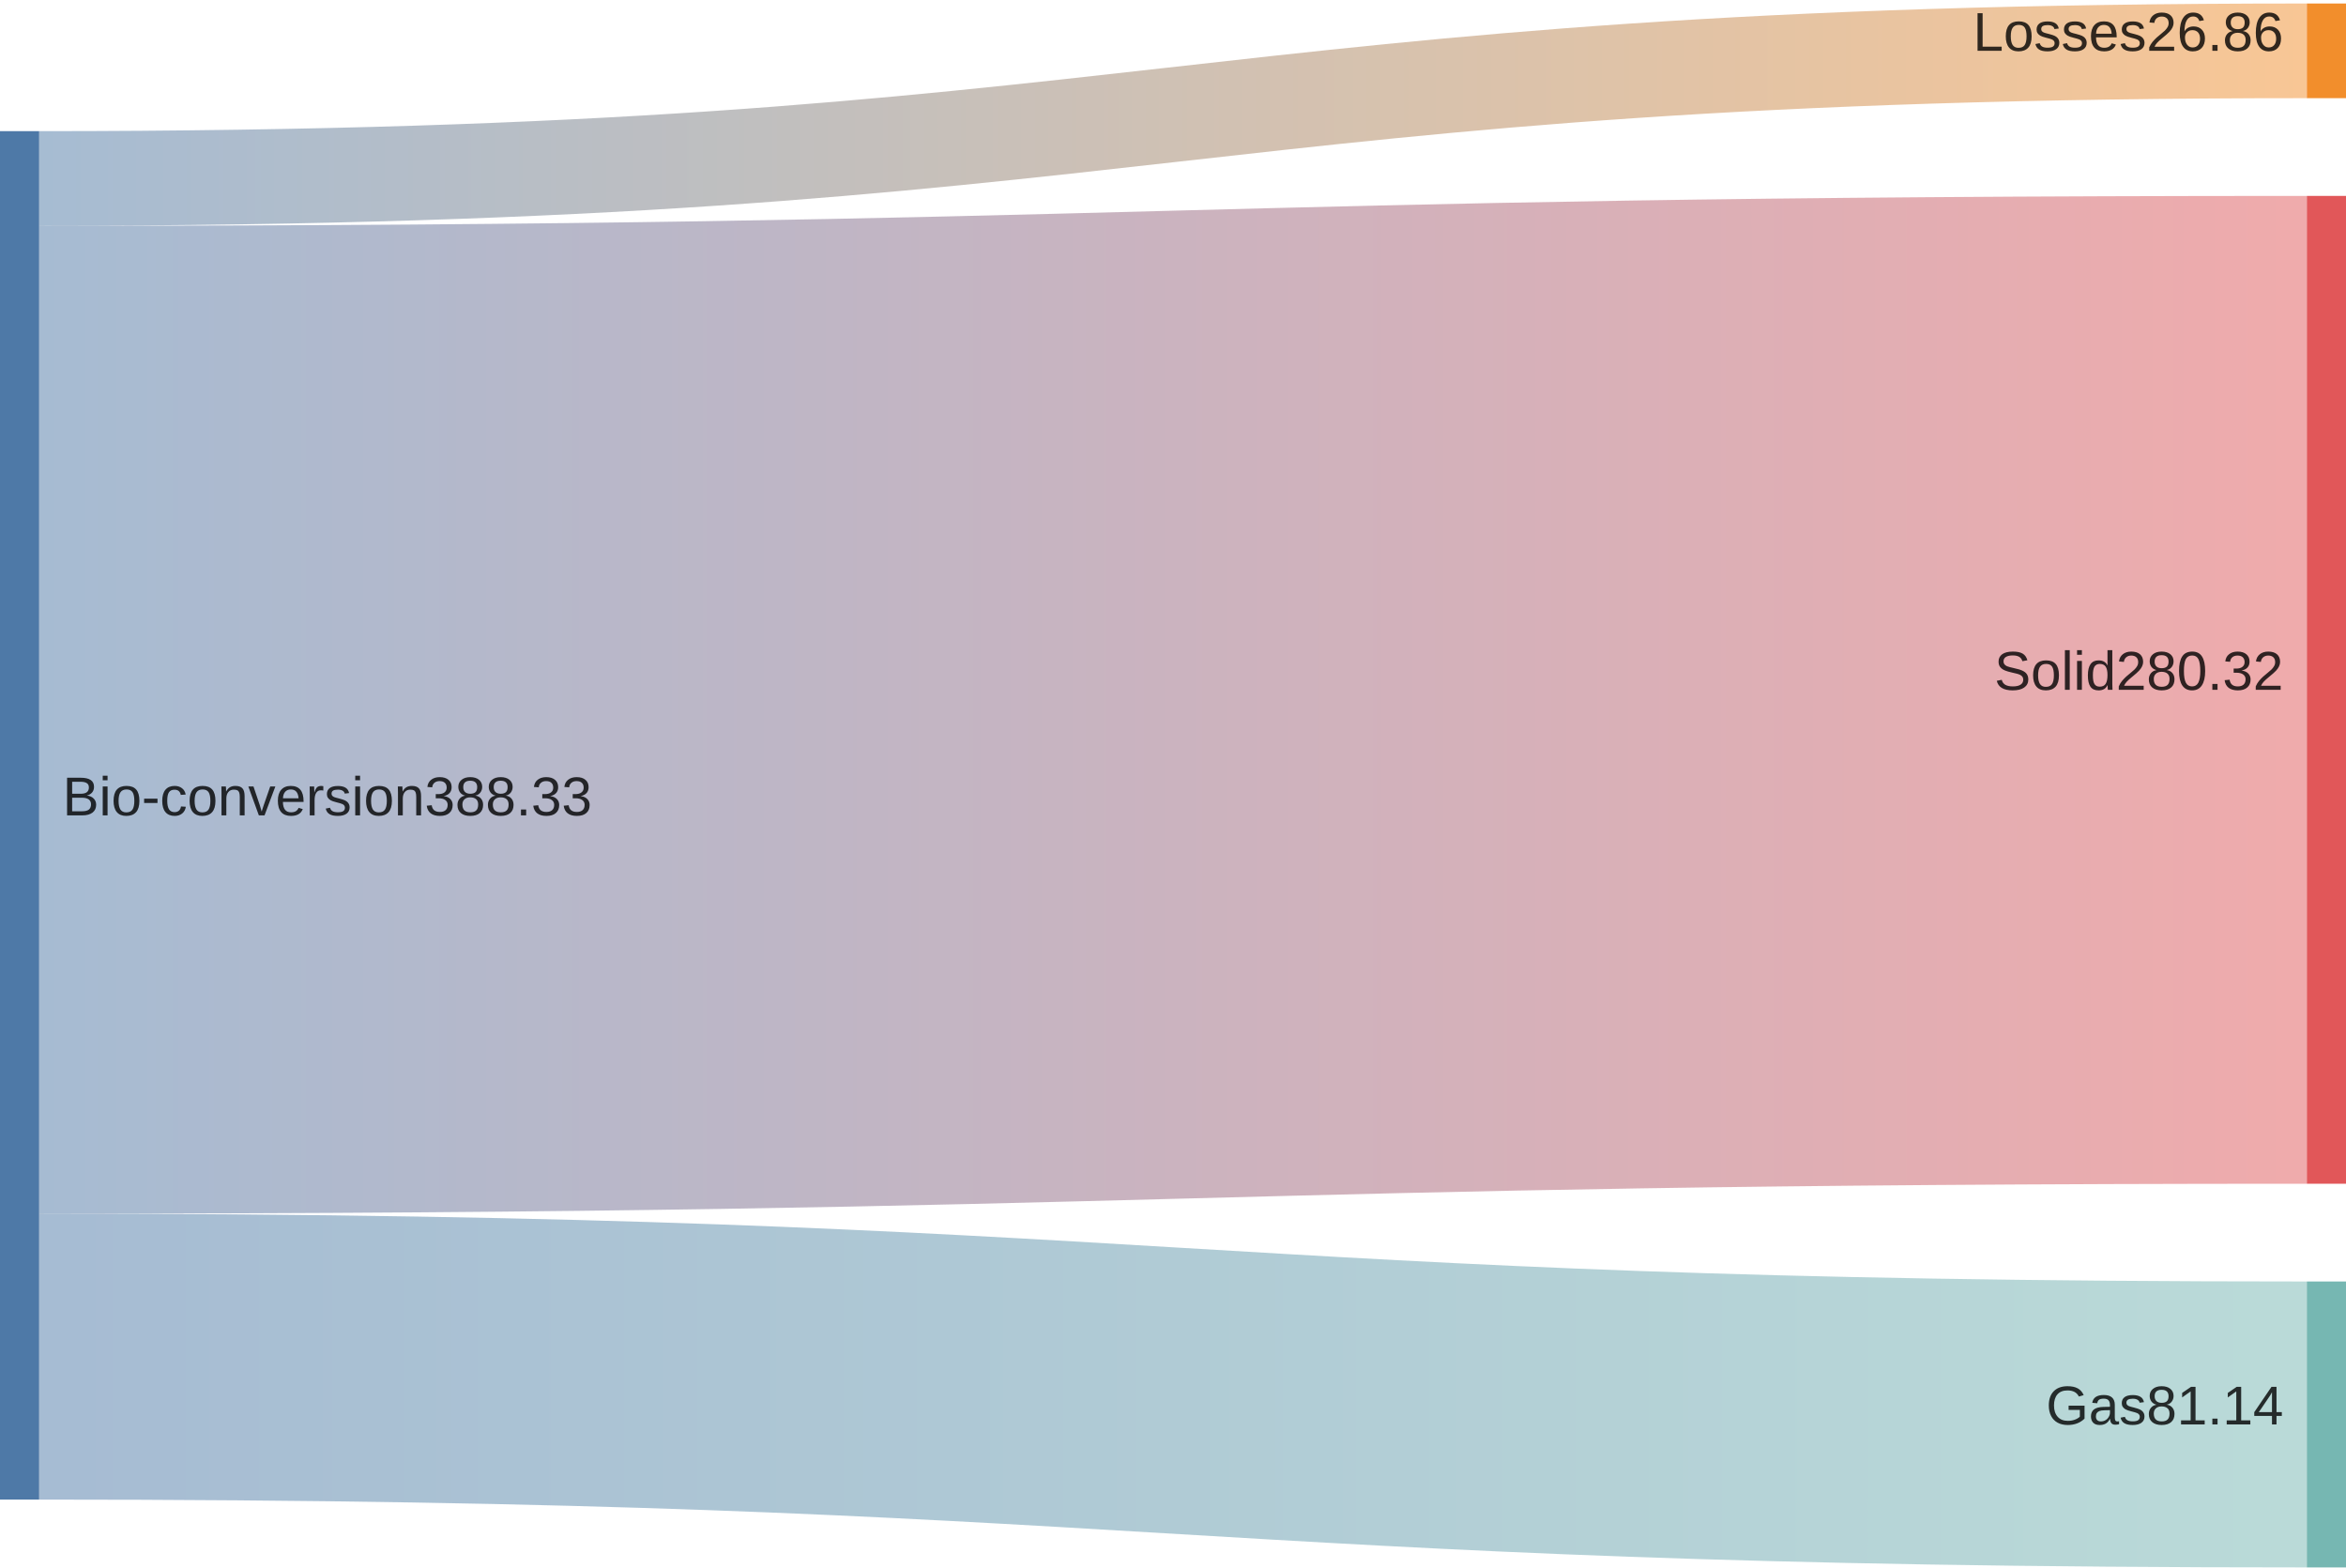
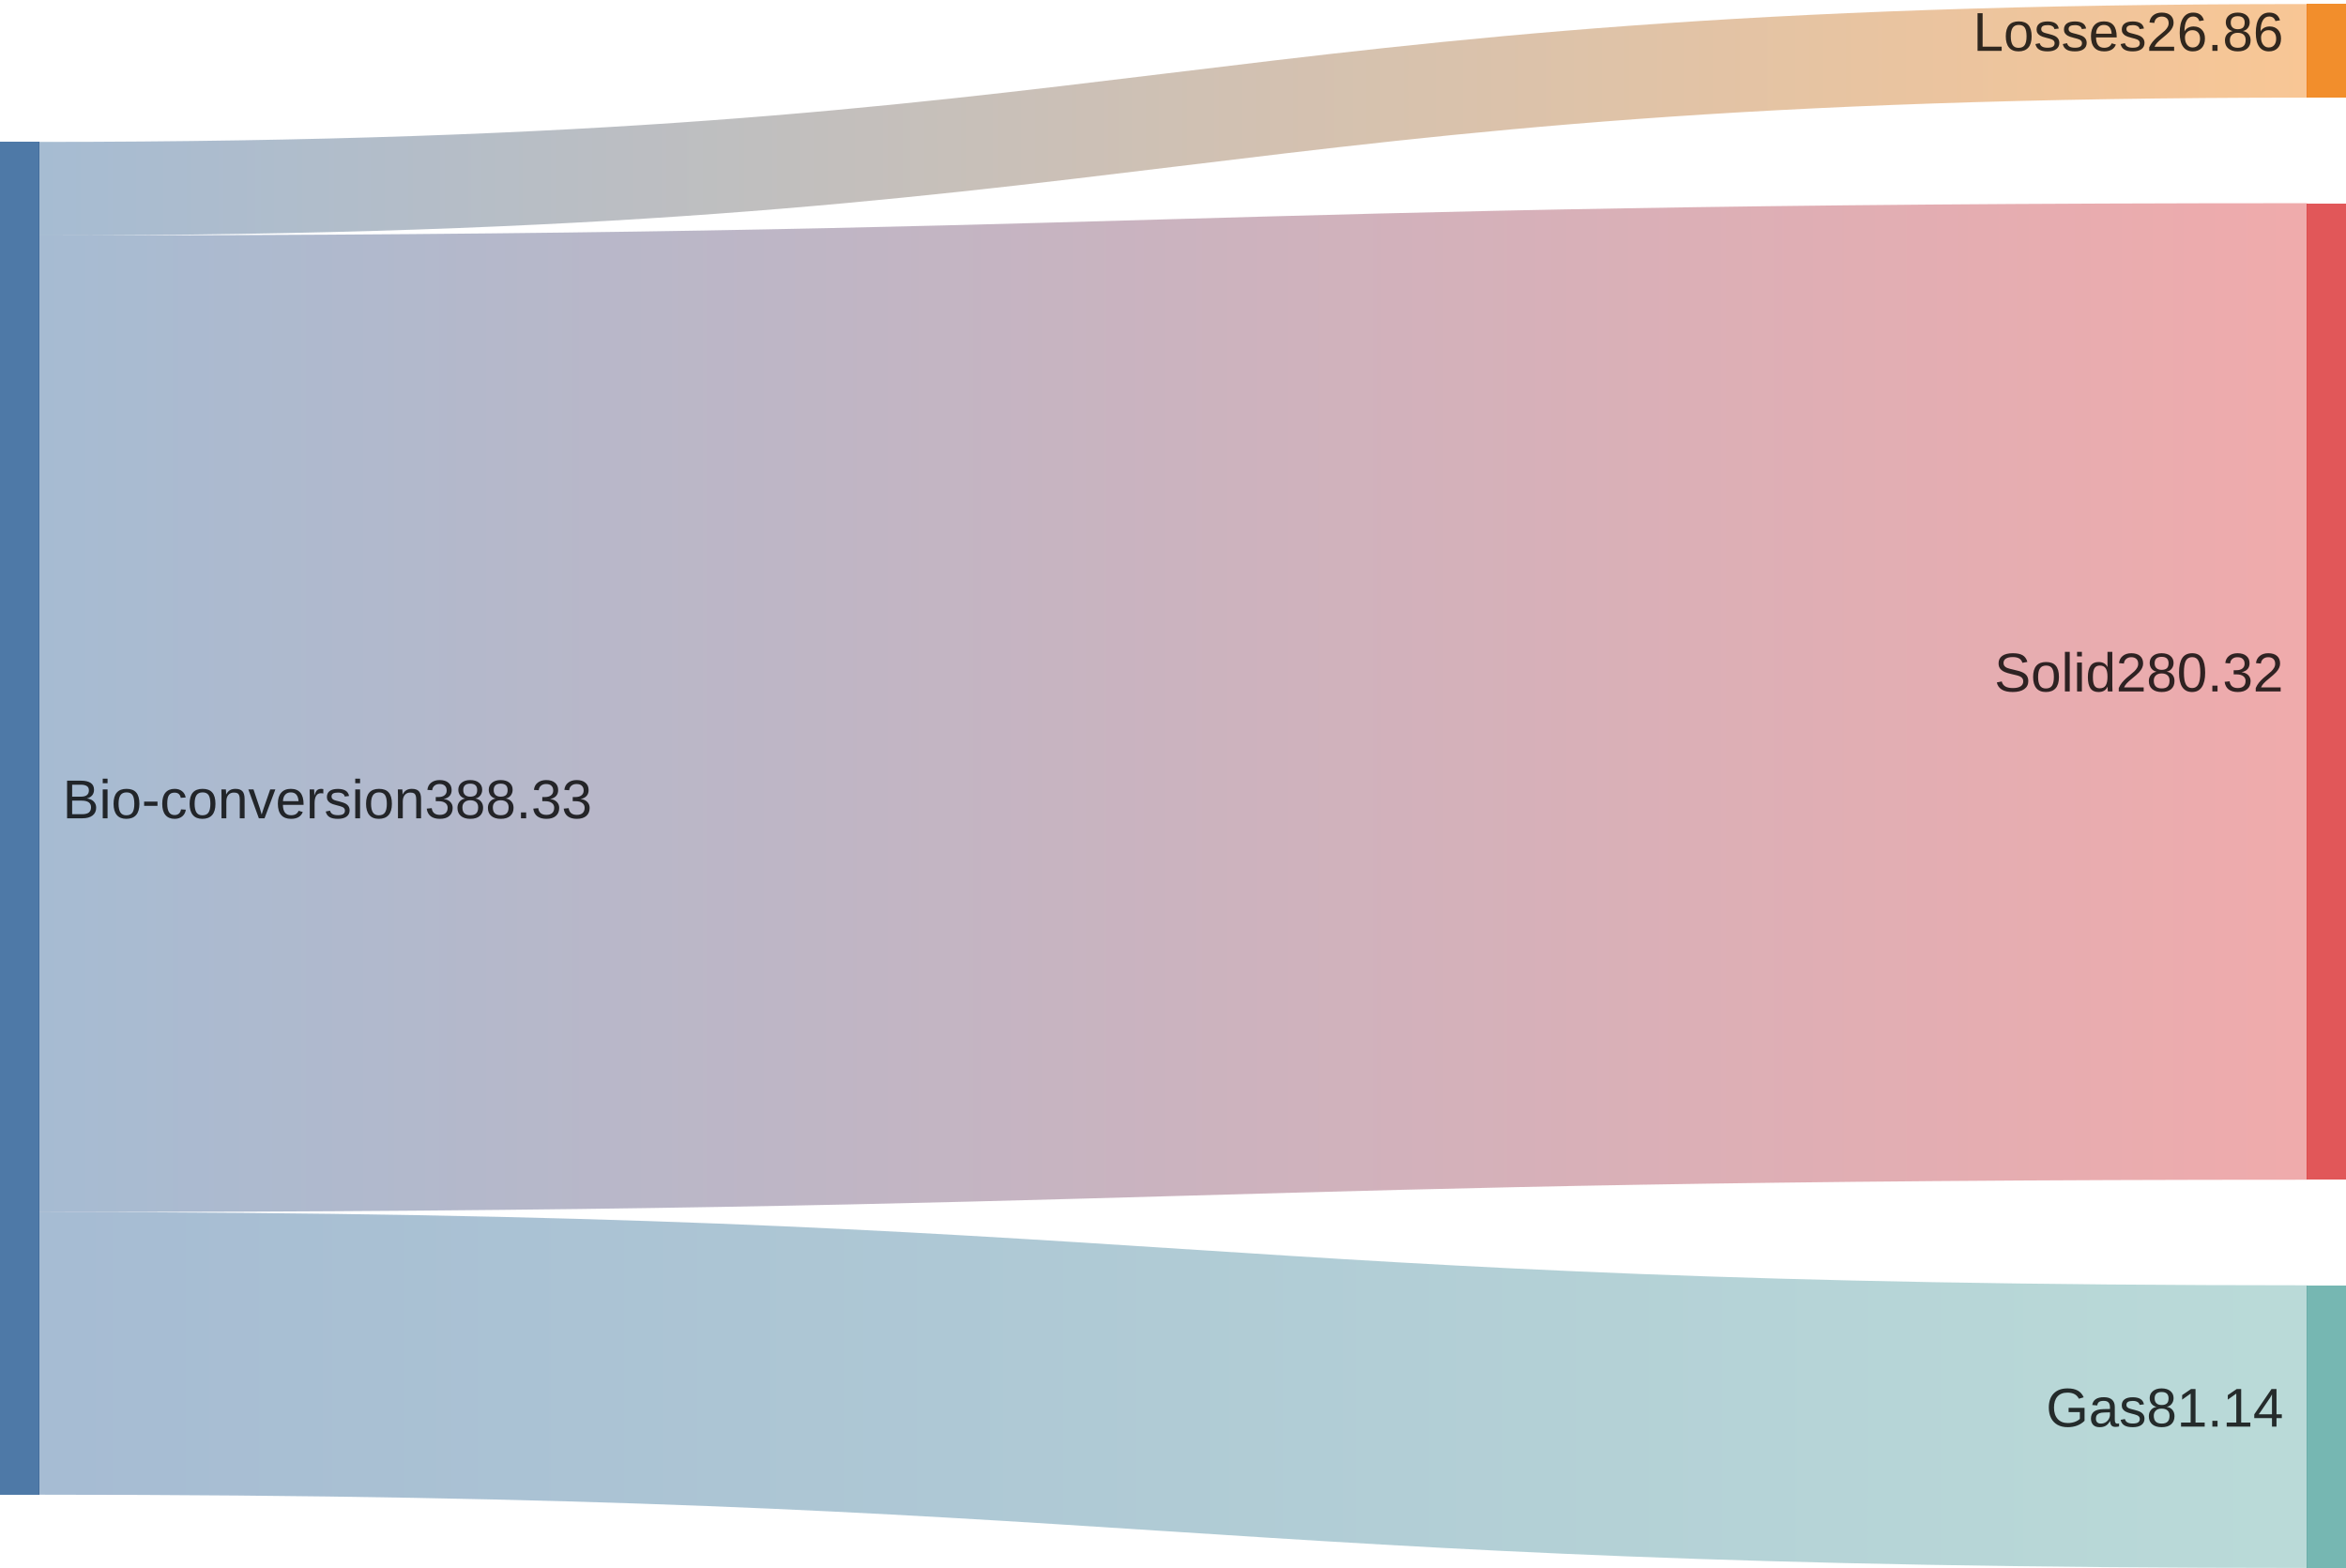
- <svg xmlns="http://www.w3.org/2000/svg" id="upstream_sankey_docs_empty_lines_spec" width="100%" style="max-width: 600px; background-color: white;" viewBox="0 -0.895 600 400.895" role="graphics-document document" aria-roledescription="sankey">
-   <style>#upstream_sankey_docs_empty_lines_spec{font-family:"trebuchet ms",verdana,arial,sans-serif;font-size:16px;fill:#333;}@keyframes edge-animation-frame{from{stroke-dashoffset:0;}}@keyframes dash{to{stroke-dashoffset:0;}}#upstream_sankey_docs_empty_lines_spec .edge-animation-slow{stroke-dasharray:9,5!important;stroke-dashoffset:900;animation:dash 50s linear infinite;stroke-linecap:round;}#upstream_sankey_docs_empty_lines_spec .edge-animation-fast{stroke-dasharray:9,5!important;stroke-dashoffset:900;animation:dash 20s linear infinite;stroke-linecap:round;}#upstream_sankey_docs_empty_lines_spec .error-icon{fill:#552222;}#upstream_sankey_docs_empty_lines_spec .error-text{fill:#552222;stroke:#552222;}#upstream_sankey_docs_empty_lines_spec .edge-thickness-normal{stroke-width:1px;}#upstream_sankey_docs_empty_lines_spec .edge-thickness-thick{stroke-width:3.5px;}#upstream_sankey_docs_empty_lines_spec .edge-pattern-solid{stroke-dasharray:0;}#upstream_sankey_docs_empty_lines_spec .edge-thickness-invisible{stroke-width:0;fill:none;}#upstream_sankey_docs_empty_lines_spec .edge-pattern-dashed{stroke-dasharray:3;}#upstream_sankey_docs_empty_lines_spec .edge-pattern-dotted{stroke-dasharray:2;}#upstream_sankey_docs_empty_lines_spec .marker{fill:#333333;stroke:#333333;}#upstream_sankey_docs_empty_lines_spec .marker.cross{stroke:#333333;}#upstream_sankey_docs_empty_lines_spec svg{font-family:"trebuchet ms",verdana,arial,sans-serif;font-size:16px;}#upstream_sankey_docs_empty_lines_spec p{margin:0;}#upstream_sankey_docs_empty_lines_spec .label{font-family:"trebuchet ms",verdana,arial,sans-serif;}#upstream_sankey_docs_empty_lines_spec :root{--mermaid-font-family:"trebuchet ms",verdana,arial,sans-serif;}</style>
+ <svg xmlns="http://www.w3.org/2000/svg" id="upstream_sankey_docs_empty_lines_spec" width="100%" style="max-width: 600px; background-color: white;" viewBox="0 -1.033 600 401.033" role="graphics-document document" aria-roledescription="sankey">
+   <style>#upstream_sankey_docs_empty_lines_spec{font-family:"trebuchet ms",verdana,arial,sans-serif;font-size:16px;fill:#333;}@keyframes edge-animation-frame{from{stroke-dashoffset:0;}}@keyframes dash{to{stroke-dashoffset:0;}}#upstream_sankey_docs_empty_lines_spec .edge-animation-slow{stroke-dasharray:9,5!important;stroke-dashoffset:900;animation:dash 50s linear infinite;stroke-linecap:round;}#upstream_sankey_docs_empty_lines_spec .edge-animation-fast{stroke-dasharray:9,5!important;stroke-dashoffset:900;animation:dash 20s linear infinite;stroke-linecap:round;}#upstream_sankey_docs_empty_lines_spec .error-icon{fill:#552222;}#upstream_sankey_docs_empty_lines_spec .error-text{fill:#552222;stroke:#552222;}#upstream_sankey_docs_empty_lines_spec .edge-thickness-normal{stroke-width:1px;}#upstream_sankey_docs_empty_lines_spec .edge-thickness-thick{stroke-width:3.5px;}#upstream_sankey_docs_empty_lines_spec .edge-pattern-solid{stroke-dasharray:0;}#upstream_sankey_docs_empty_lines_spec .edge-thickness-invisible{stroke-width:0;fill:none;}#upstream_sankey_docs_empty_lines_spec .edge-pattern-dashed{stroke-dasharray:3;}#upstream_sankey_docs_empty_lines_spec .edge-pattern-dotted{stroke-dasharray:2;}#upstream_sankey_docs_empty_lines_spec .marker{fill:#333333;stroke:#333333;}#upstream_sankey_docs_empty_lines_spec .marker.cross{stroke:#333333;}#upstream_sankey_docs_empty_lines_spec svg{font-family:"trebuchet ms",verdana,arial,sans-serif;font-size:16px;}#upstream_sankey_docs_empty_lines_spec p{margin:0;}#upstream_sankey_docs_empty_lines_spec .label{font-family:"trebuchet ms",verdana,arial,sans-serif;}#upstream_sankey_docs_empty_lines_spec .node-labels{font-family:"trebuchet ms",verdana,arial,sans-serif;}#upstream_sankey_docs_empty_lines_spec .sankey-label-bg{stroke:#ECECFF;stroke-width:4px;stroke-linejoin:round;paint-order:stroke;}#upstream_sankey_docs_empty_lines_spec .sankey-label-fg{fill:#333;}#upstream_sankey_docs_empty_lines_spec .node rect{shape-rendering:crispEdges;}#upstream_sankey_docs_empty_lines_spec .link{fill:none;stroke-opacity:0.5;mix-blend-mode:multiply;}#upstream_sankey_docs_empty_lines_spec .node .neo-node{stroke:#9370DB;}#upstream_sankey_docs_empty_lines_spec [data-look="neo"].node rect,#upstream_sankey_docs_empty_lines_spec [data-look="neo"].cluster rect,#upstream_sankey_docs_empty_lines_spec [data-look="neo"].node polygon{stroke:#9370DB;filter:drop-shadow(1px 2px 2px rgba(185, 185, 185, 1));}#upstream_sankey_docs_empty_lines_spec [data-look="neo"].node path{stroke:#9370DB;stroke-width:1px;}#upstream_sankey_docs_empty_lines_spec [data-look="neo"].node .outer-path{filter:drop-shadow(1px 2px 2px rgba(185, 185, 185, 1));}#upstream_sankey_docs_empty_lines_spec [data-look="neo"].node .neo-line path{stroke:#9370DB;filter:none;}#upstream_sankey_docs_empty_lines_spec [data-look="neo"].node circle{stroke:#9370DB;filter:drop-shadow(1px 2px 2px rgba(185, 185, 185, 1));}#upstream_sankey_docs_empty_lines_spec [data-look="neo"].node circle .state-start{fill:#000000;}#upstream_sankey_docs_empty_lines_spec [data-look="neo"].icon-shape .icon{fill:#9370DB;filter:drop-shadow(1px 2px 2px rgba(185, 185, 185, 1));}#upstream_sankey_docs_empty_lines_spec [data-look="neo"].icon-shape .icon-neo path{stroke:#9370DB;filter:drop-shadow(1px 2px 2px rgba(185, 185, 185, 1));}#upstream_sankey_docs_empty_lines_spec :root{--mermaid-font-family:"trebuchet ms",verdana,arial,sans-serif;}</style>
  <g />
  <g class="nodes">
-     <g class="node" id="node-1" transform="translate(0,32.6487)" x="0" y="32.649">
-       <rect height="350" width="10" fill="#4e79a7" />
+     <g class="node" id="node-1" transform="translate(0,35.2606)" x="0" y="35.261">
+       <rect height="346" width="10" fill="#4e79a7" />
    </g>
-     <g class="node" id="node-2" transform="translate(590,-4.973799150320701e-14)" x="590" y="-4.973799150320701e-14">
-       <rect height="24.211" width="10" fill="#f28e2c" />
+     <g class="node" id="node-2" transform="translate(590,-1.2434497875801753e-13)" x="590" y="-1.2434497875801753e-13">
+       <rect height="23.934" width="10" fill="#f28e2c" />
    </g>
-     <g class="node" id="node-3" transform="translate(590,49.21072)" x="590" y="49.211">
-       <rect height="252.654" width="10" fill="#e15759" />
+     <g class="node" id="node-3" transform="translate(590,50.93402)" x="590" y="50.934">
+       <rect height="249.767" width="10" fill="#e15759" />
    </g>
-     <g class="node" id="node-4" transform="translate(590,326.8649)" x="590" y="326.865">
-       <rect height="73.135" width="10" fill="#76b7b2" />
+     <g class="node" id="node-4" transform="translate(590,327.7007)" x="590" y="327.701">
+       <rect height="72.299" width="10" fill="#76b7b2" />
    </g>
  </g>
  <g class="node-labels" font-size="14">
-     <text x="16" y="207.649" dy="0em" text-anchor="start">Bio-conversion
+     <text x="16" y="208.261" dy="0em" text-anchor="start">Bio-conversion
388.33</text>
-     <text x="584" y="12.105" dy="0em" text-anchor="end">Losses
+     <text x="584" y="11.967" dy="0em" text-anchor="end">Losses
26.86</text>
-     <text x="584" y="175.538" dy="0em" text-anchor="end">Solid
+     <text x="584" y="175.817" dy="0em" text-anchor="end">Solid
280.32</text>
-     <text x="584" y="363.432" dy="0em" text-anchor="end">Gas
+     <text x="584" y="363.85" dy="0em" text-anchor="end">Gas
81.14</text>
  </g>
  <g class="links" fill="none" stroke-opacity="0.5">
    <g class="link" style="mix-blend-mode: multiply;">
      <linearGradient id="linearGradient-5" gradientUnits="userSpaceOnUse" x1="10" x2="590">
        <stop offset="0%" stop-color="#4e79a7" />
        <stop offset="100%" stop-color="#f28e2c" />
      </linearGradient>
-       <path d="M10,44.754C300,44.754,300,12.105,590,12.105" stroke="url(#linearGradient-5)" stroke-width="24.211" />
+       <path d="M10,47.228C300,47.228,300,11.967,590,11.967" stroke="url(#linearGradient-5)" stroke-width="23.934" />
    </g>
    <g class="link" style="mix-blend-mode: multiply;">
      <linearGradient id="linearGradient-6" gradientUnits="userSpaceOnUse" x1="10" x2="590">
        <stop offset="0%" stop-color="#4e79a7" />
        <stop offset="100%" stop-color="#e15759" />
      </linearGradient>
-       <path d="M10,183.187C300,183.187,300,175.538,590,175.538" stroke="url(#linearGradient-6)" stroke-width="252.654" />
+       <path d="M10,184.078C300,184.078,300,175.817,590,175.817" stroke="url(#linearGradient-6)" stroke-width="249.767" />
    </g>
    <g class="link" style="mix-blend-mode: multiply;">
      <linearGradient id="linearGradient-7" gradientUnits="userSpaceOnUse" x1="10" x2="590">
        <stop offset="0%" stop-color="#4e79a7" />
        <stop offset="100%" stop-color="#76b7b2" />
      </linearGradient>
-       <path d="M10,346.081C300,346.081,300,363.432,590,363.432" stroke="url(#linearGradient-7)" stroke-width="73.135" />
+       <path d="M10,345.111C300,345.111,300,363.85,590,363.85" stroke="url(#linearGradient-7)" stroke-width="72.299" />
    </g>
  </g>
</svg>
